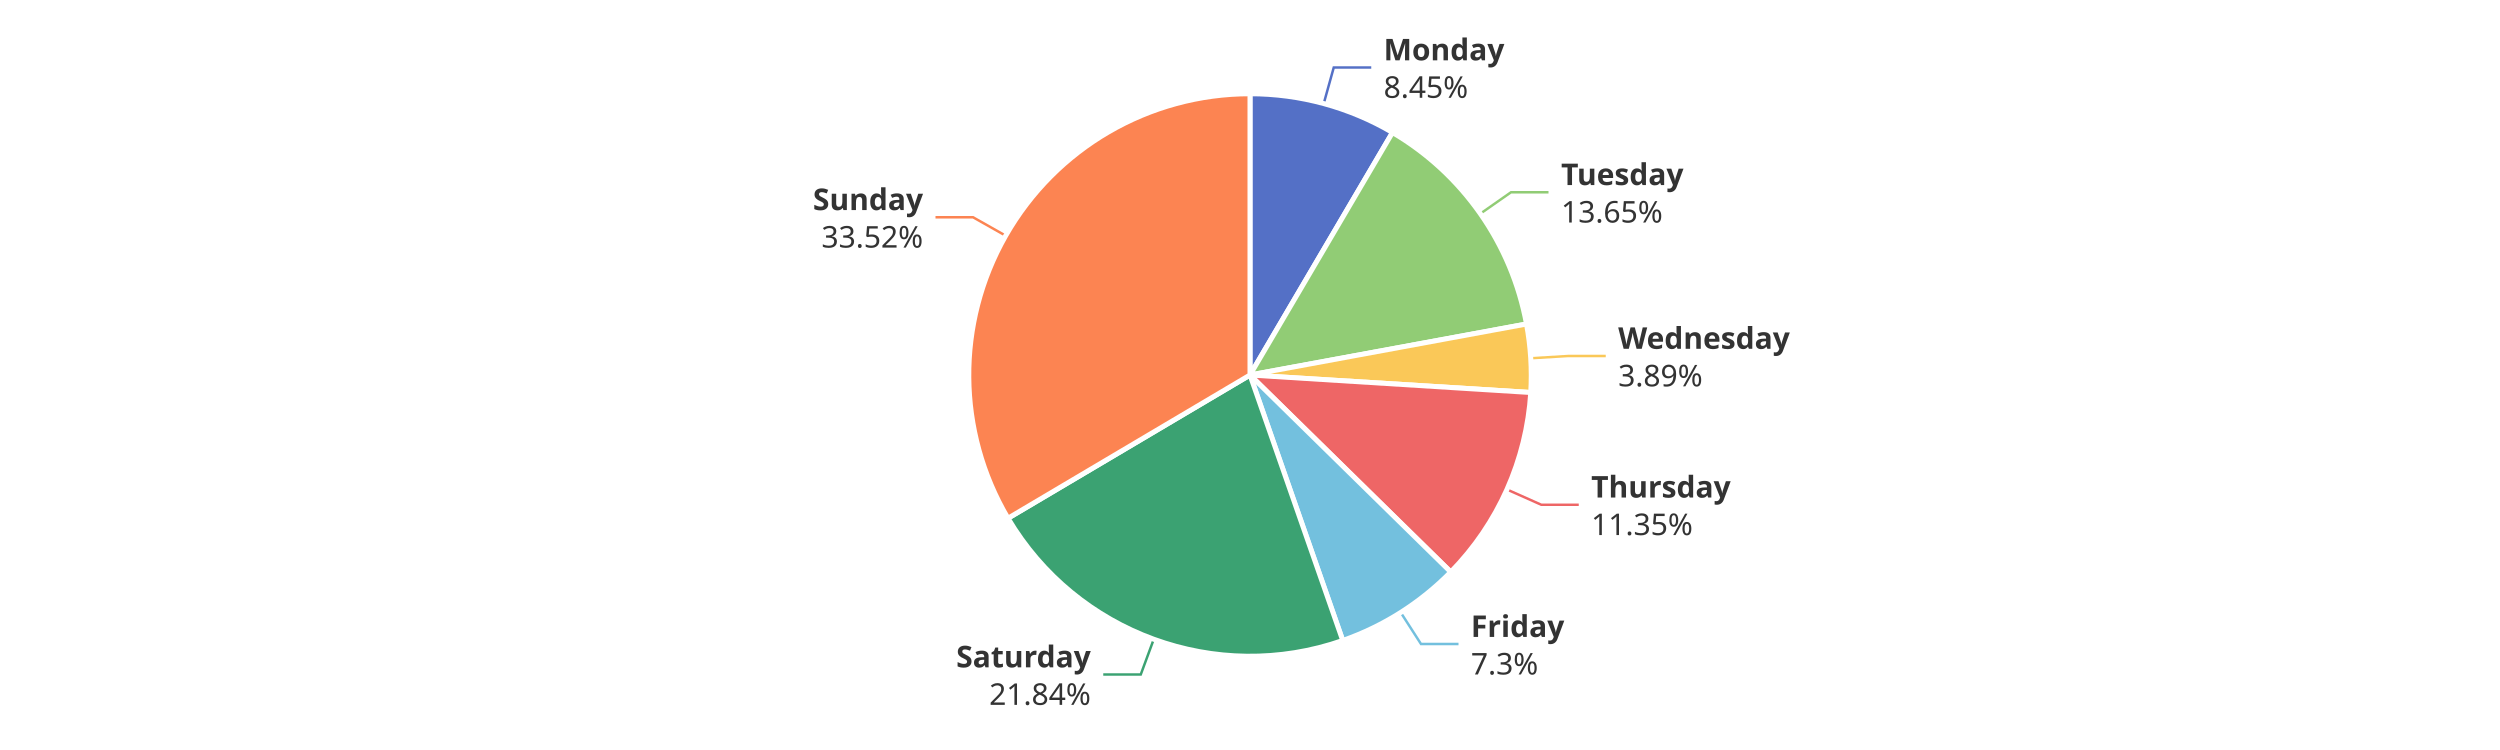
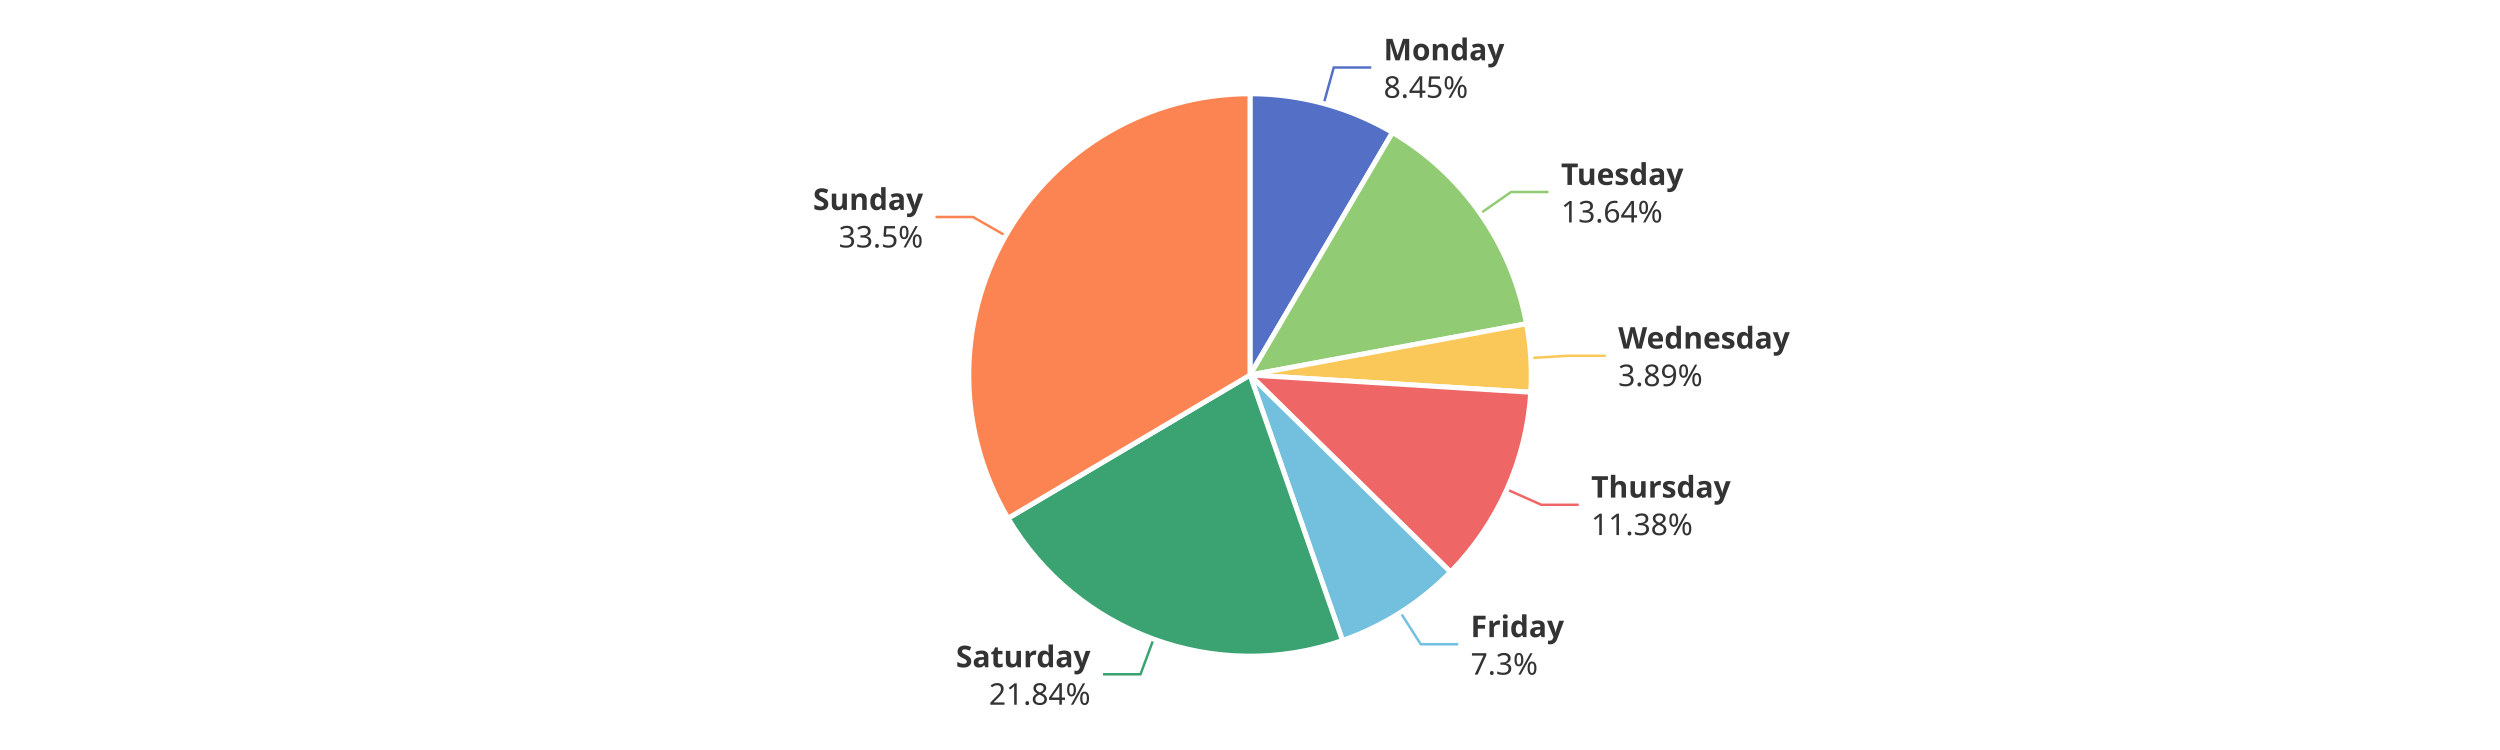
<svg xmlns="http://www.w3.org/2000/svg" width="1000" height="300" version="1.1" baseProfile="full" viewBox="0 0 1000 300">
  <rect width="1000" height="300" x="0" y="0" id="0" fill="#ffffff" />
  <polyline points="529.5 41.4 533.5 27 548.5 27" fill="none" stroke="#5470c6" />
-   <polyline points="592.1 85.5 604.4 76.9 619.4 76.9" fill="none" stroke="#91cc75" />
-   <polyline points="612.3 143.3 627.3 142.4 642.3 142.4" fill="none" stroke="#fac858" />
+   <polyline points="592.1 85.4 604.4 76.8 619.4 76.8" fill="none" stroke="#91cc75" />
+   <polyline points="612.3 143.2 627.3 142.3 642.3 142.3" fill="none" stroke="#fac858" />
  <polyline points="602.8 195.8 616.5 201.9 631.5 201.9" fill="none" stroke="#ee6666" />
-   <polyline points="560.3 245 568.4 257.6 583.4 257.6" fill="none" stroke="#73c0de" />
-   <polyline points="461.5 255.7 456.3 269.8 441.3 269.8" fill="none" stroke="#3ba272" />
-   <polyline points="402.3 94.3 389.2 86.9 374.2 86.9" fill="none" stroke="#fc8452" />
+   <polyline points="560.2 245 568.3 257.7 583.3 257.7" fill="none" stroke="#73c0de" />
+   <polyline points="461.4 255.7 456.2 269.7 441.2 269.7" fill="none" stroke="#3ba272" />
+   <polyline points="402.3 94.3 389.2 86.8 374.2 86.8" fill="none" stroke="#fc8452" />
  <path d="M500 37.5A112.5 112.5 0 0 1 557 53L500 150Z" fill="#5470c6" stroke="#fff" stroke-width="2" stroke-linejoin="round" />
-   <path d="M557 53A112.5 112.5 0 0 1 610.6 129.6L500 150Z" fill="#91cc75" stroke="#fff" stroke-width="2" stroke-linejoin="round" />
-   <path d="M610.6 129.6A112.5 112.5 0 0 1 612.3 157L500 150Z" fill="#fac858" stroke="#fff" stroke-width="2" stroke-linejoin="round" />
-   <path d="M612.3 157A112.5 112.5 0 0 1 580.3 228.8L500 150Z" fill="#ee6666" stroke="#fff" stroke-width="2" stroke-linejoin="round" />
-   <path d="M580.3 228.8A112.5 112.5 0 0 1 537.1 256.2L500 150Z" fill="#73c0de" stroke="#fff" stroke-width="2" stroke-linejoin="round" />
-   <path d="M537.1 256.2A112.5 112.5 0 0 1 403.2 207.3L500 150Z" fill="#3ba272" stroke="#fff" stroke-width="2" stroke-linejoin="round" />
+   <path d="M557 53A112.5 112.5 0 0 1 610.6 129.5L500 150Z" fill="#91cc75" stroke="#fff" stroke-width="2" stroke-linejoin="round" />
+   <path d="M610.6 129.5A112.5 112.5 0 0 1 612.3 156.9L500 150Z" fill="#fac858" stroke="#fff" stroke-width="2" stroke-linejoin="round" />
+   <path d="M612.3 156.9A112.5 112.5 0 0 1 580.2 228.8L500 150Z" fill="#ee6666" stroke="#fff" stroke-width="2" stroke-linejoin="round" />
+   <path d="M580.2 228.8A112.5 112.5 0 0 1 537 256.2L500 150Z" fill="#73c0de" stroke="#fff" stroke-width="2" stroke-linejoin="round" />
+   <path d="M537 256.2A112.5 112.5 0 0 1 403.2 207.3L500 150Z" fill="#3ba272" stroke="#fff" stroke-width="2" stroke-linejoin="round" />
  <path d="M403.2 207.3A112.5 112.5 0 0 1 500 37.5L500 150Z" fill="#fc8452" stroke="#fff" stroke-width="2" stroke-linejoin="round" />
-   <path d="M0 -15l42.8 0l0 30l-42.8 0Z" transform="translate(553.4539 26.9671)" fill="none" />
-   <text dominant-baseline="central" text-anchor="start" style="font-size:12px;font-family:sans-serif;font-weight:bold;" y="-7.5" transform="translate(553.4539 26.9671)" fill="#333" stroke="rgb(255,255,255)" stroke-width="2" paint-order="stroke" stroke-miterlimit="2">Monday</text>
-   <text dominant-baseline="central" text-anchor="start" style="font-size:12px;font-family:sans-serif;" y="7.5" transform="translate(553.4539 26.9671)" fill="#333" stroke="rgb(255,255,255)" stroke-width="2" paint-order="stroke" stroke-miterlimit="2">8.45%</text>
-   <path d="M0 -15l46.2 0l0 30l-46.2 0Z" transform="translate(624.4361 76.8608)" fill="none" />
-   <text dominant-baseline="central" text-anchor="start" style="font-size:12px;font-family:sans-serif;font-weight:bold;" y="-7.5" transform="translate(624.4361 76.8608)" fill="#333" stroke="rgb(255,255,255)" stroke-width="2" paint-order="stroke" stroke-miterlimit="2">Tuesday</text>
-   <text dominant-baseline="central" text-anchor="start" style="font-size:12px;font-family:sans-serif;" y="7.5" transform="translate(624.4361 76.8608)" fill="#333" stroke="rgb(255,255,255)" stroke-width="2" paint-order="stroke" stroke-miterlimit="2">13.65%</text>
-   <path d="M0 -15l63.6 0l0 30l-63.6 0Z" transform="translate(647.2717 142.3733)" fill="none" />
-   <text dominant-baseline="central" text-anchor="start" style="font-size:12px;font-family:sans-serif;font-weight:bold;" y="-7.5" transform="translate(647.2717 142.3733)" fill="#333" stroke="rgb(255,255,255)" stroke-width="2" paint-order="stroke" stroke-miterlimit="2">Wednesday</text>
-   <text dominant-baseline="central" text-anchor="start" style="font-size:12px;font-family:sans-serif;" y="7.5" transform="translate(647.2717 142.3733)" fill="#333" stroke="rgb(255,255,255)" stroke-width="2" paint-order="stroke" stroke-miterlimit="2">3.89%</text>
-   <path d="M0 -15l50.2 0l0 30l-50.2 0Z" transform="translate(636.4722 201.8699)" fill="none" />
-   <text dominant-baseline="central" text-anchor="start" style="font-size:12px;font-family:sans-serif;font-weight:bold;" y="-7.5" transform="translate(636.4722 201.8699)" fill="#333" stroke="rgb(255,255,255)" stroke-width="2" paint-order="stroke" stroke-miterlimit="2">Thursday</text>
-   <text dominant-baseline="central" text-anchor="start" style="font-size:12px;font-family:sans-serif;" y="7.5" transform="translate(636.4722 201.8699)" fill="#333" stroke="rgb(255,255,255)" stroke-width="2" paint-order="stroke" stroke-miterlimit="2">11.35%</text>
-   <path d="M0 -15l33.4 0l0 30l-33.4 0Z" transform="translate(588.3578 257.6265)" fill="none" />
-   <text dominant-baseline="central" text-anchor="start" style="font-size:12px;font-family:sans-serif;font-weight:bold;" y="-7.5" transform="translate(588.3578 257.6265)" fill="#333" stroke="rgb(255,255,255)" stroke-width="2" paint-order="stroke" stroke-miterlimit="2">Friday</text>
-   <text dominant-baseline="central" text-anchor="start" style="font-size:12px;font-family:sans-serif;" y="7.5" transform="translate(588.3578 257.6265)" fill="#333" stroke="rgb(255,255,255)" stroke-width="2" paint-order="stroke" stroke-miterlimit="2">7.3%</text>
-   <path d="M-48.2 -15l48.2 0l0 30l-48.2 0Z" transform="translate(436.3172 269.7834)" fill="none" />
-   <text dominant-baseline="central" text-anchor="end" style="font-size:12px;font-family:sans-serif;font-weight:bold;" y="-7.5" transform="translate(436.3172 269.7834)" fill="#333" stroke="rgb(255,255,255)" stroke-width="2" paint-order="stroke" stroke-miterlimit="2">Saturday</text>
-   <text dominant-baseline="central" text-anchor="end" style="font-size:12px;font-family:sans-serif;" y="7.5" transform="translate(436.3172 269.7834)" fill="#333" stroke="rgb(255,255,255)" stroke-width="2" paint-order="stroke" stroke-miterlimit="2">21.84%</text>
-   <path d="M-40.9 -15l40.9 0l0 30l-40.9 0Z" transform="translate(369.223 86.8755)" fill="none" />
-   <text dominant-baseline="central" text-anchor="end" style="font-size:12px;font-family:sans-serif;font-weight:bold;" y="-7.5" transform="translate(369.223 86.8755)" fill="#333" stroke="rgb(255,255,255)" stroke-width="2" paint-order="stroke" stroke-miterlimit="2">Sunday</text>
-   <text dominant-baseline="central" text-anchor="end" style="font-size:12px;font-family:sans-serif;" y="7.5" transform="translate(369.223 86.8755)" fill="#333" stroke="rgb(255,255,255)" stroke-width="2" paint-order="stroke" stroke-miterlimit="2">33.52%</text>
+   <path d="M0 -15l42.8 0l0 30l-42.8 0Z" transform="translate(553.4506 26.9662)" fill="none" />
+   <text dominant-baseline="central" text-anchor="start" style="font-size:12px;font-family:sans-serif;font-weight:bold;" y="-7.5" transform="translate(553.4506 26.9662)" fill="#333" stroke="rgb(255,255,255)" stroke-width="2" paint-order="stroke" stroke-miterlimit="2">Monday</text>
+   <text dominant-baseline="central" text-anchor="start" style="font-size:12px;font-family:sans-serif;" y="7.5" transform="translate(553.4506 26.9662)" fill="#333" stroke="rgb(255,255,255)" stroke-width="2" paint-order="stroke" stroke-miterlimit="2">8.45%</text>
+   <path d="M0 -15l46.2 0l0 30l-46.2 0Z" transform="translate(624.4061 76.818)" fill="none" />
+   <text dominant-baseline="central" text-anchor="start" style="font-size:12px;font-family:sans-serif;font-weight:bold;" y="-7.5" transform="translate(624.4061 76.818)" fill="#333" stroke="rgb(255,255,255)" stroke-width="2" paint-order="stroke" stroke-miterlimit="2">Tuesday</text>
+   <text dominant-baseline="central" text-anchor="start" style="font-size:12px;font-family:sans-serif;" y="7.5" transform="translate(624.4061 76.818)" fill="#333" stroke="rgb(255,255,255)" stroke-width="2" paint-order="stroke" stroke-miterlimit="2">13.64%</text>
+   <path d="M0 -15l63.6 0l0 30l-63.6 0Z" transform="translate(647.2657 142.2741)" fill="none" />
+   <text dominant-baseline="central" text-anchor="start" style="font-size:12px;font-family:sans-serif;font-weight:bold;" y="-7.5" transform="translate(647.2657 142.2741)" fill="#333" stroke="rgb(255,255,255)" stroke-width="2" paint-order="stroke" stroke-miterlimit="2">Wednesday</text>
+   <text dominant-baseline="central" text-anchor="start" style="font-size:12px;font-family:sans-serif;" y="7.5" transform="translate(647.2657 142.2741)" fill="#333" stroke="rgb(255,255,255)" stroke-width="2" paint-order="stroke" stroke-miterlimit="2">3.89%</text>
+   <path d="M0 -15l50.2 0l0 30l-50.2 0Z" transform="translate(636.4662 201.8833)" fill="none" />
+   <text dominant-baseline="central" text-anchor="start" style="font-size:12px;font-family:sans-serif;font-weight:bold;" y="-7.5" transform="translate(636.4662 201.8833)" fill="#333" stroke="rgb(255,255,255)" stroke-width="2" paint-order="stroke" stroke-miterlimit="2">Thursday</text>
+   <text dominant-baseline="central" text-anchor="start" style="font-size:12px;font-family:sans-serif;" y="7.5" transform="translate(636.4662 201.8833)" fill="#333" stroke="rgb(255,255,255)" stroke-width="2" paint-order="stroke" stroke-miterlimit="2">11.38%</text>
+   <path d="M0 -15l33.4 0l0 30l-33.4 0Z" transform="translate(588.2503 257.6947)" fill="none" />
+   <text dominant-baseline="central" text-anchor="start" style="font-size:12px;font-family:sans-serif;font-weight:bold;" y="-7.5" transform="translate(588.2503 257.6947)" fill="#333" stroke="rgb(255,255,255)" stroke-width="2" paint-order="stroke" stroke-miterlimit="2">Friday</text>
+   <text dominant-baseline="central" text-anchor="start" style="font-size:12px;font-family:sans-serif;" y="7.5" transform="translate(588.2503 257.6947)" fill="#333" stroke="rgb(255,255,255)" stroke-width="2" paint-order="stroke" stroke-miterlimit="2">7.3%</text>
+   <path d="M-48.2 -15l48.2 0l0 30l-48.2 0Z" transform="translate(436.2085 269.7437)" fill="none" />
+   <text dominant-baseline="central" text-anchor="end" style="font-size:12px;font-family:sans-serif;font-weight:bold;" y="-7.5" transform="translate(436.2085 269.7437)" fill="#333" stroke="rgb(255,255,255)" stroke-width="2" paint-order="stroke" stroke-miterlimit="2">Saturday</text>
+   <text dominant-baseline="central" text-anchor="end" style="font-size:12px;font-family:sans-serif;" y="7.5" transform="translate(436.2085 269.7437)" fill="#333" stroke="rgb(255,255,255)" stroke-width="2" paint-order="stroke" stroke-miterlimit="2">21.84%</text>
+   <path d="M-40.9 -15l40.9 0l0 30l-40.9 0Z" transform="translate(369.2495 86.829)" fill="none" />
+   <text dominant-baseline="central" text-anchor="end" style="font-size:12px;font-family:sans-serif;font-weight:bold;" y="-7.5" transform="translate(369.2495 86.829)" fill="#333" stroke="rgb(255,255,255)" stroke-width="2" paint-order="stroke" stroke-miterlimit="2">Sunday</text>
+   <text dominant-baseline="central" text-anchor="end" style="font-size:12px;font-family:sans-serif;" y="7.5" transform="translate(369.2495 86.829)" fill="#333" stroke="rgb(255,255,255)" stroke-width="2" paint-order="stroke" stroke-miterlimit="2">33.5%</text>
</svg>
